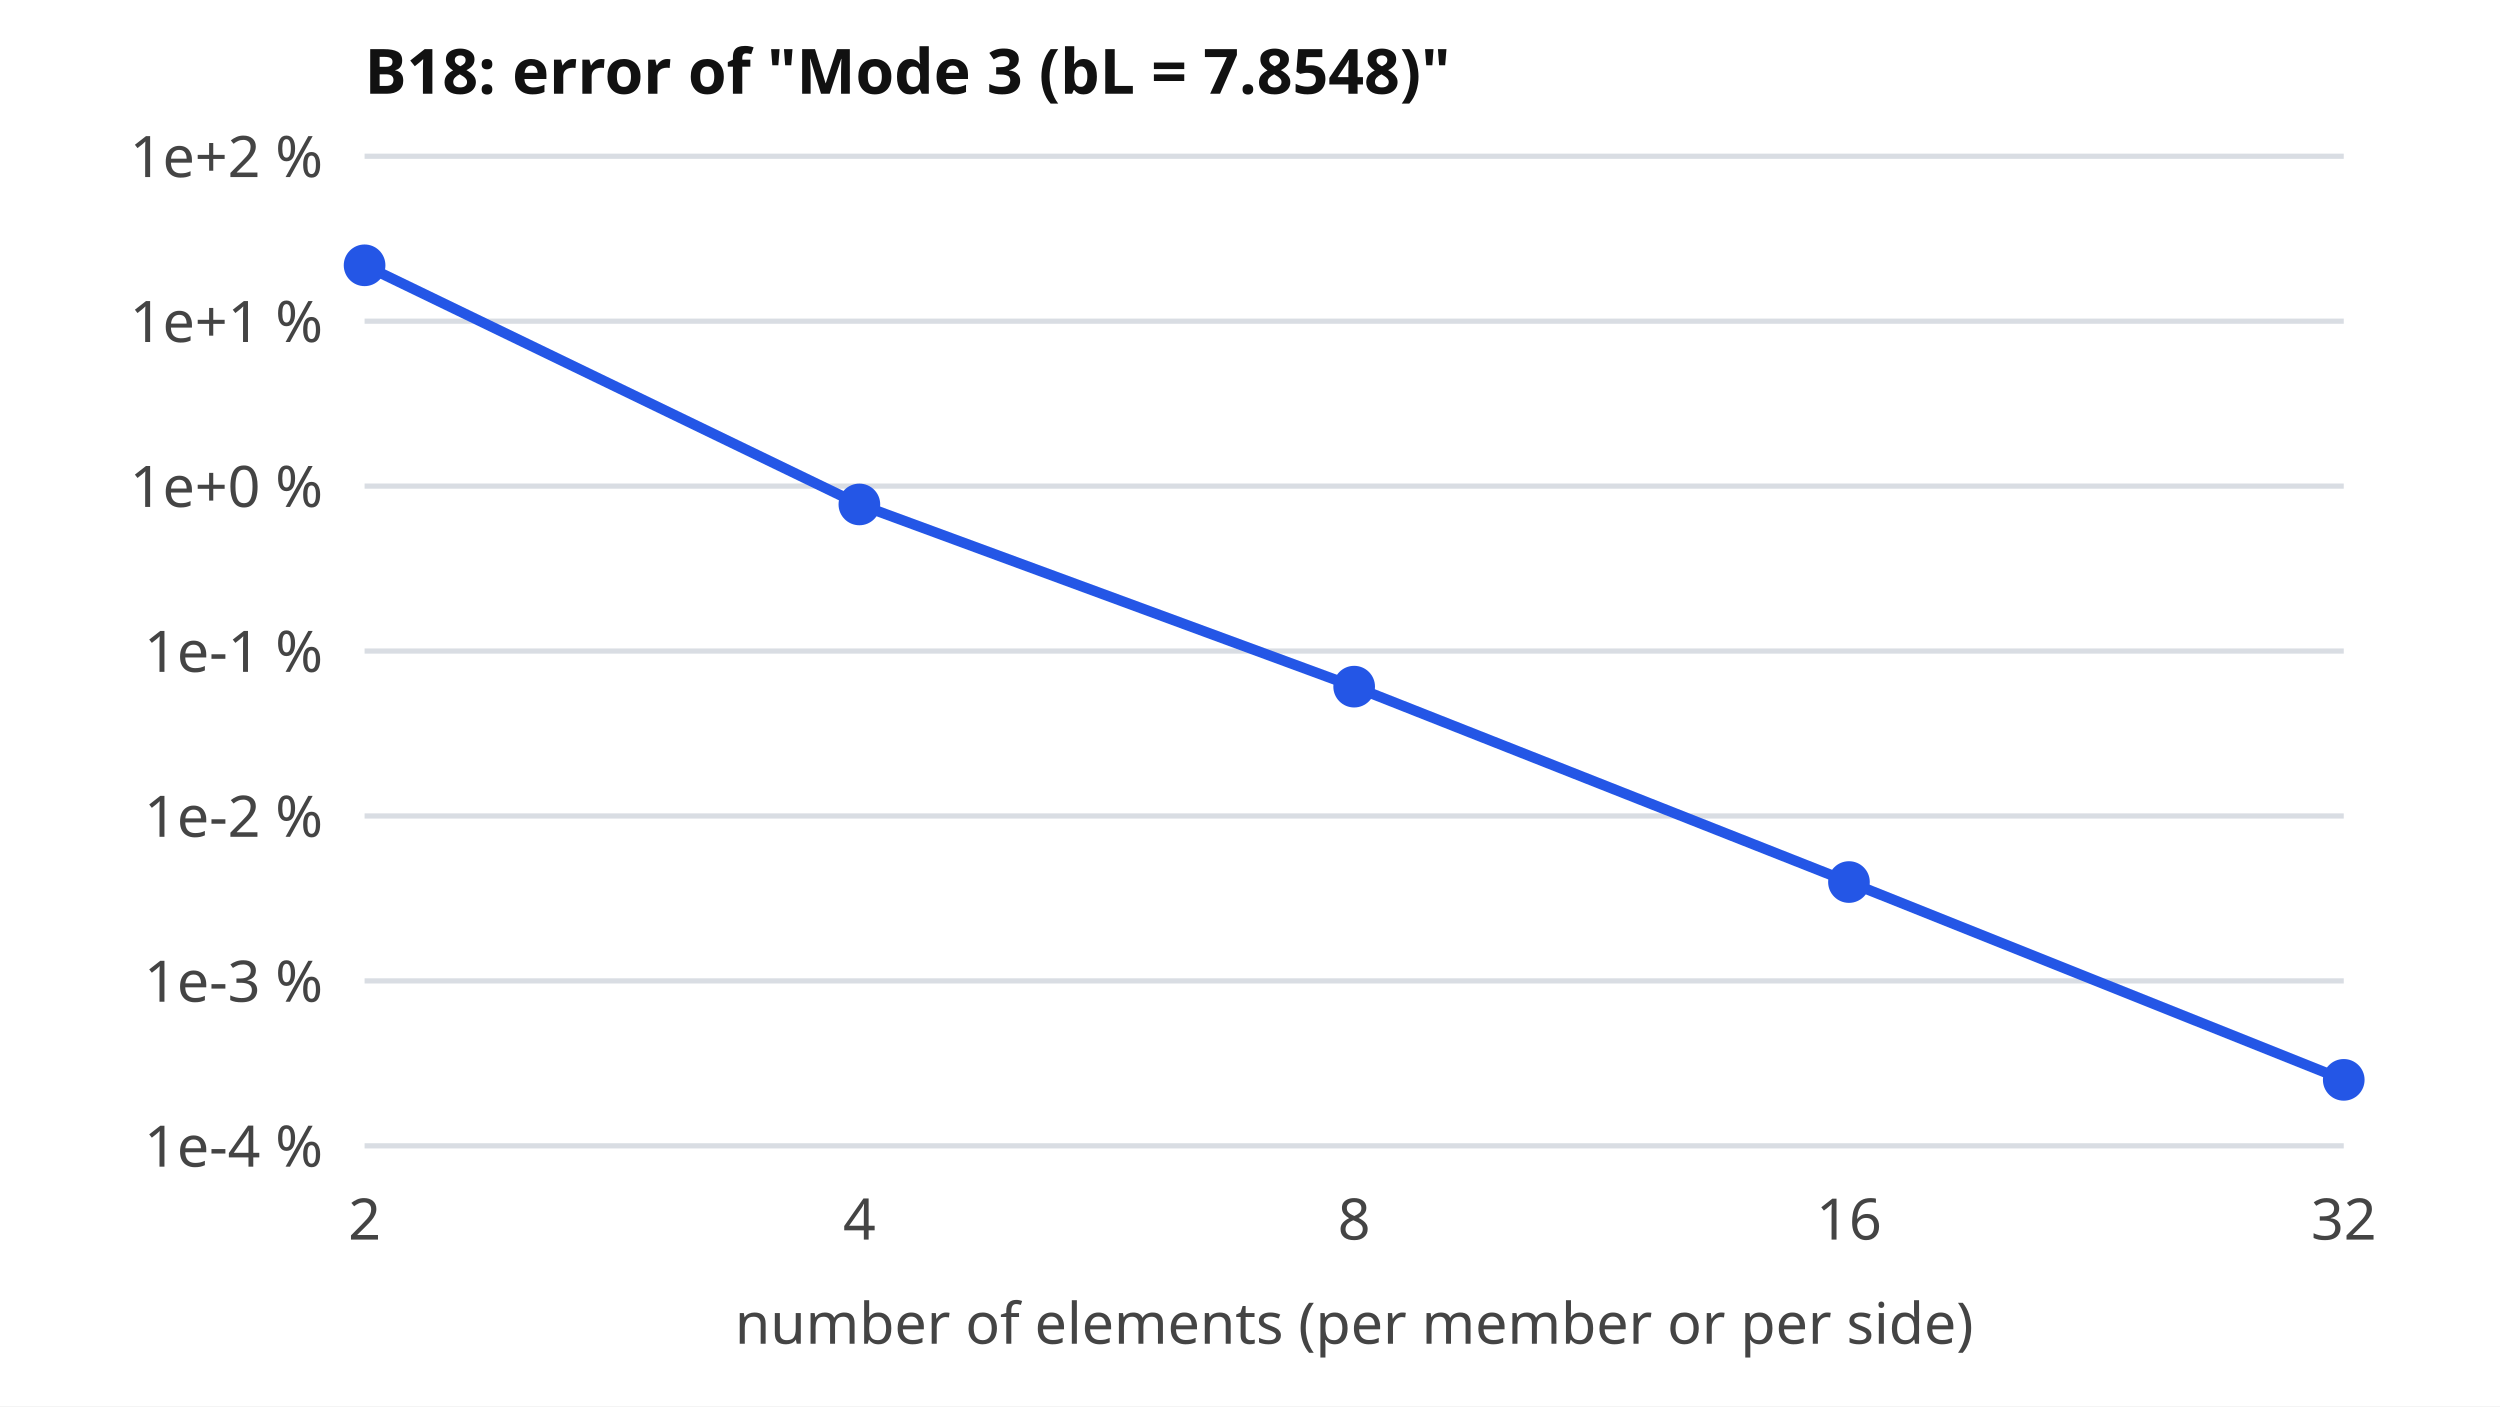
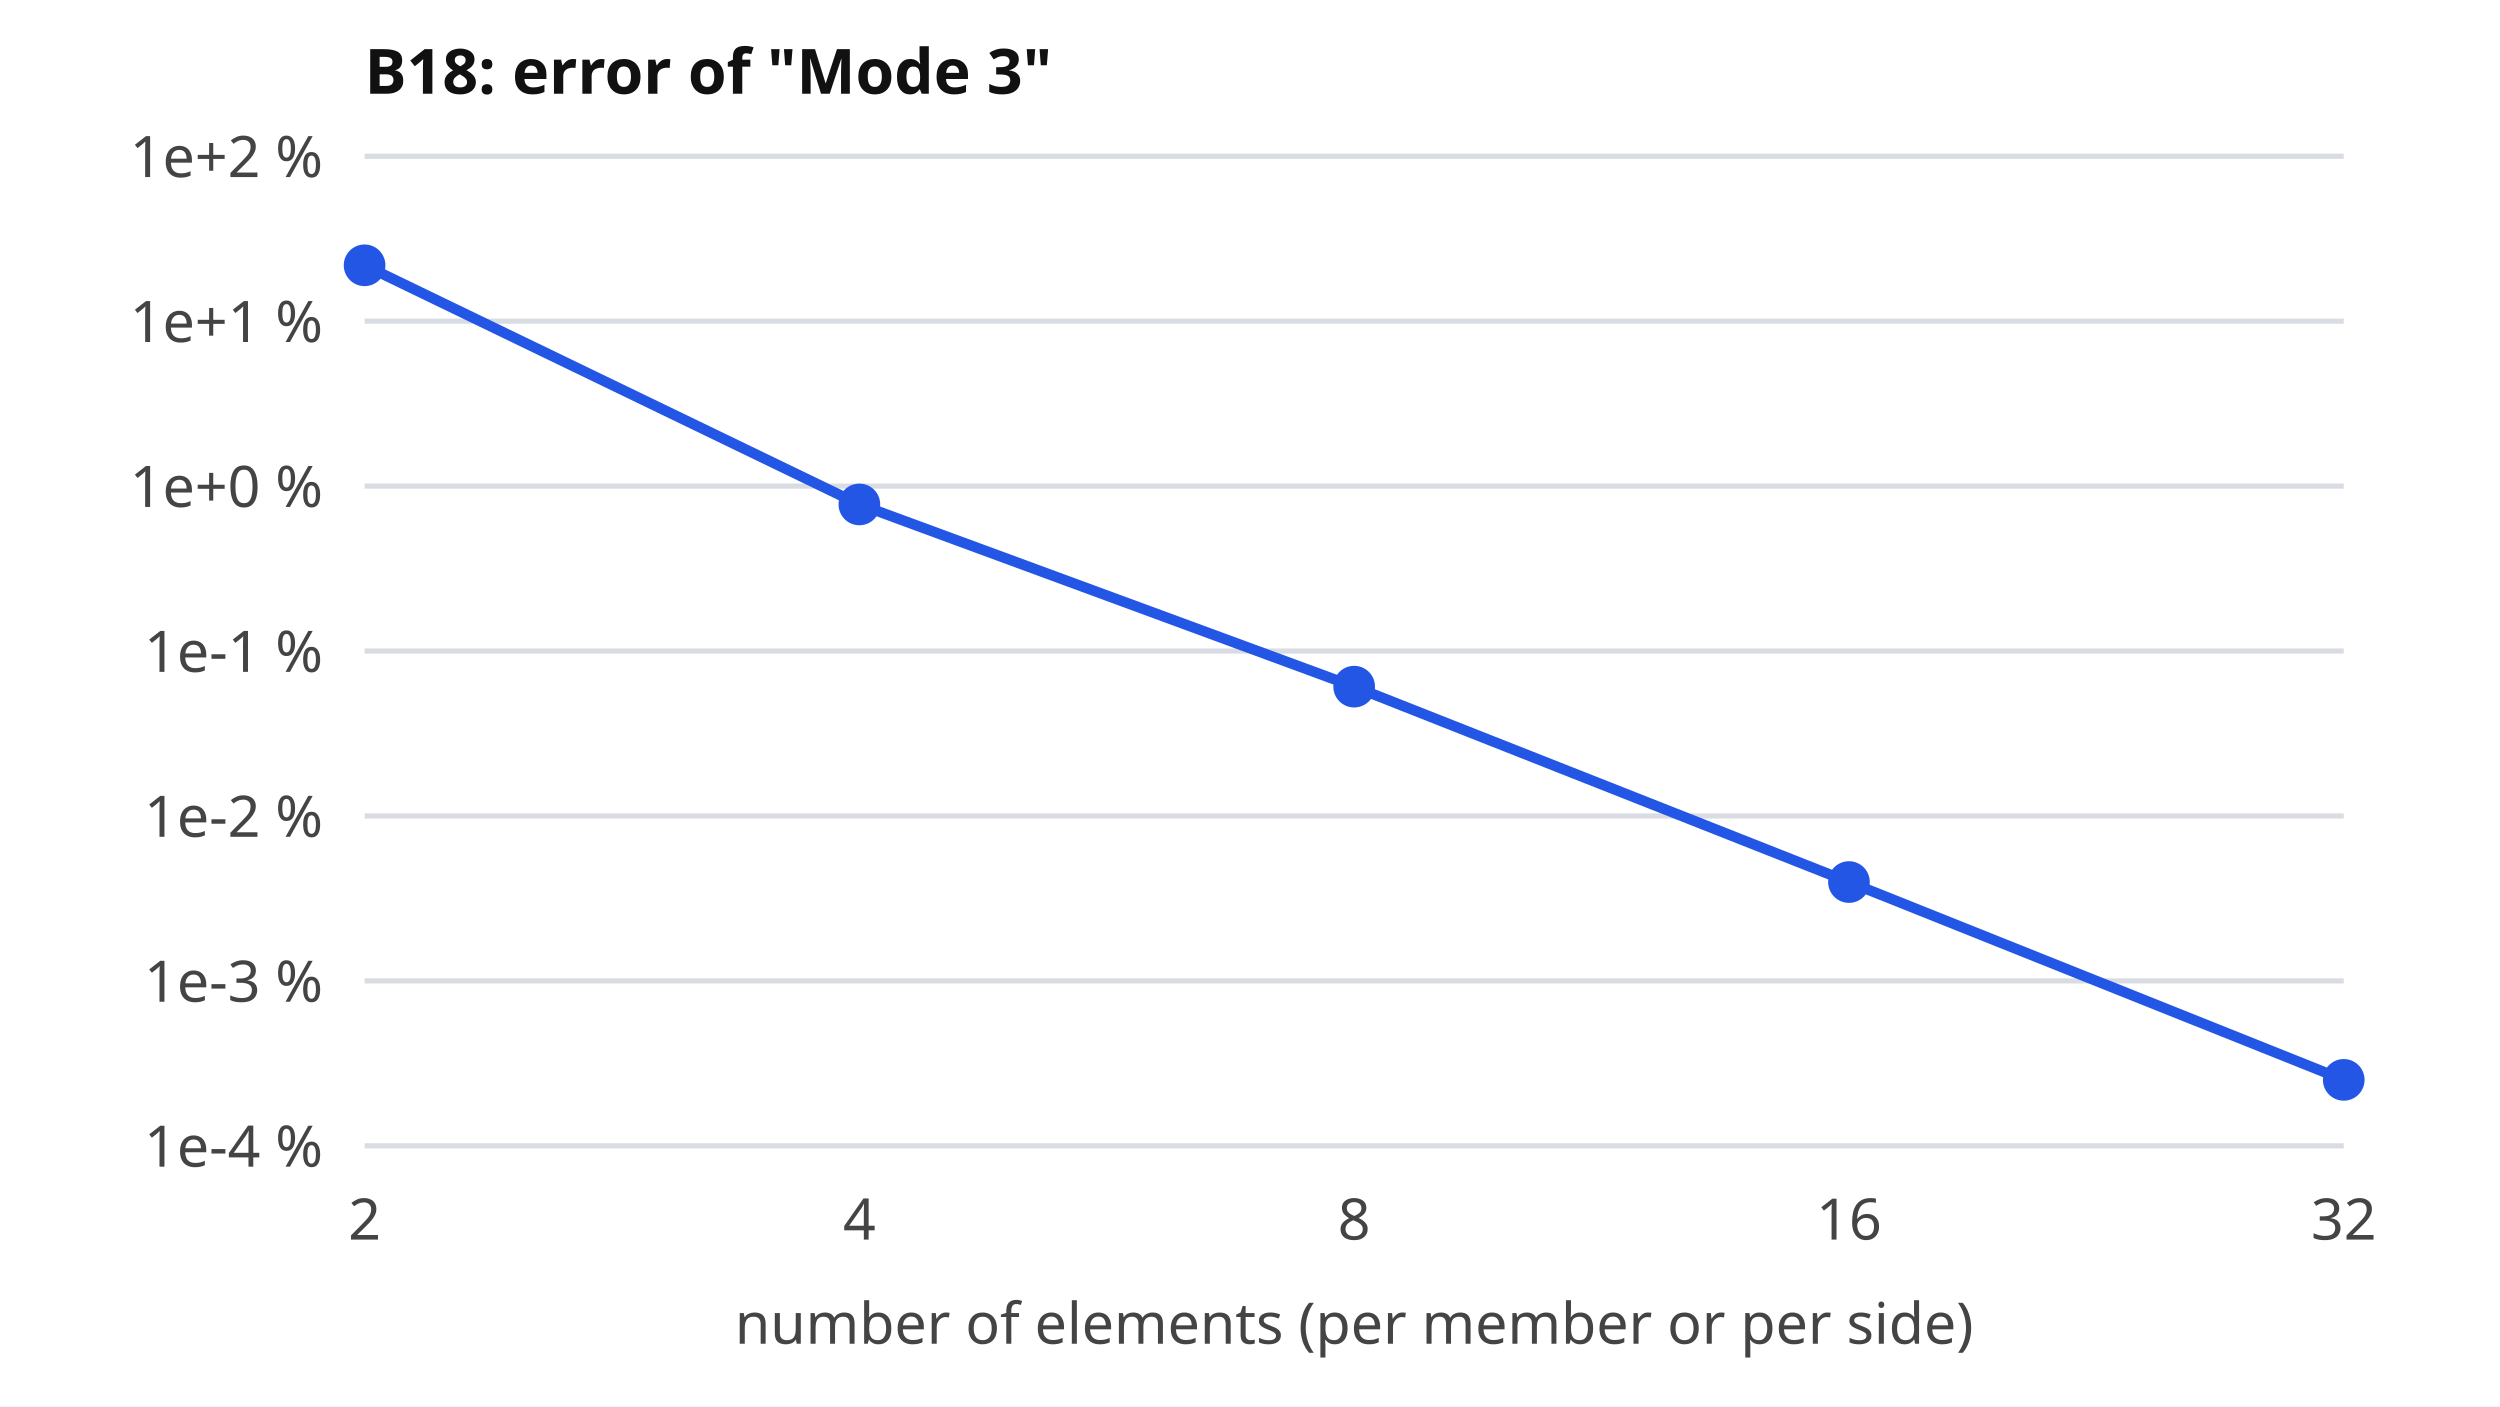
<svg xmlns="http://www.w3.org/2000/svg" width="480" height="270" viewBox="0 0 480 270" font-family="sans-serif" font-size="11" fill="#444">
  <rect width="480" height="270" fill="#fff" />
-   <text x="70" y="18" font-size="12" font-weight="600" fill="#111">B18: error of "Mode 3 (bL = 7.8548)"</text>
+   <text x="70" y="18" font-size="12" font-weight="600" fill="#111">B18: error of "Mode 3"</text>
  <line x1="70" x2="450" y1="220" y2="220" stroke="#d9dde3" />
  <text x="62" y="224" text-anchor="end">1e-4 %</text>
  <line x1="70" x2="450" y1="188.333" y2="188.333" stroke="#d9dde3" />
  <text x="62" y="192.333" text-anchor="end">1e-3 %</text>
  <line x1="70" x2="450" y1="156.667" y2="156.667" stroke="#d9dde3" />
  <text x="62" y="160.667" text-anchor="end">1e-2 %</text>
  <line x1="70" x2="450" y1="125" y2="125" stroke="#d9dde3" />
  <text x="62" y="129" text-anchor="end">1e-1 %</text>
  <line x1="70" x2="450" y1="93.333" y2="93.333" stroke="#d9dde3" />
  <text x="62" y="97.333" text-anchor="end">1e+0 %</text>
  <line x1="70" x2="450" y1="61.667" y2="61.667" stroke="#d9dde3" />
  <text x="62" y="65.667" text-anchor="end">1e+1 %</text>
  <line x1="70" x2="450" y1="30" y2="30" stroke="#d9dde3" />
  <text x="62" y="34" text-anchor="end">1e+2 %</text>
  <path d="M70,50.939 L165,96.852 L260,131.838 L355,169.353 L450,207.333" fill="none" stroke="#2456e6" stroke-width="2" />
  <circle cx="70" cy="50.939" r="4" fill="#2456e6" />
  <text x="70" y="238" text-anchor="middle">2</text>
  <circle cx="165" cy="96.852" r="4" fill="#2456e6" />
  <text x="165" y="238" text-anchor="middle">4</text>
  <circle cx="260" cy="131.838" r="4" fill="#2456e6" />
  <text x="260" y="238" text-anchor="middle">8</text>
  <circle cx="355" cy="169.353" r="4" fill="#2456e6" />
  <text x="355" y="238" text-anchor="middle">16</text>
  <circle cx="450" cy="207.333" r="4" fill="#2456e6" />
  <text x="450" y="238" text-anchor="middle">32</text>
  <text x="260" y="258" text-anchor="middle">number of elements (per member or per side)</text>
</svg>
